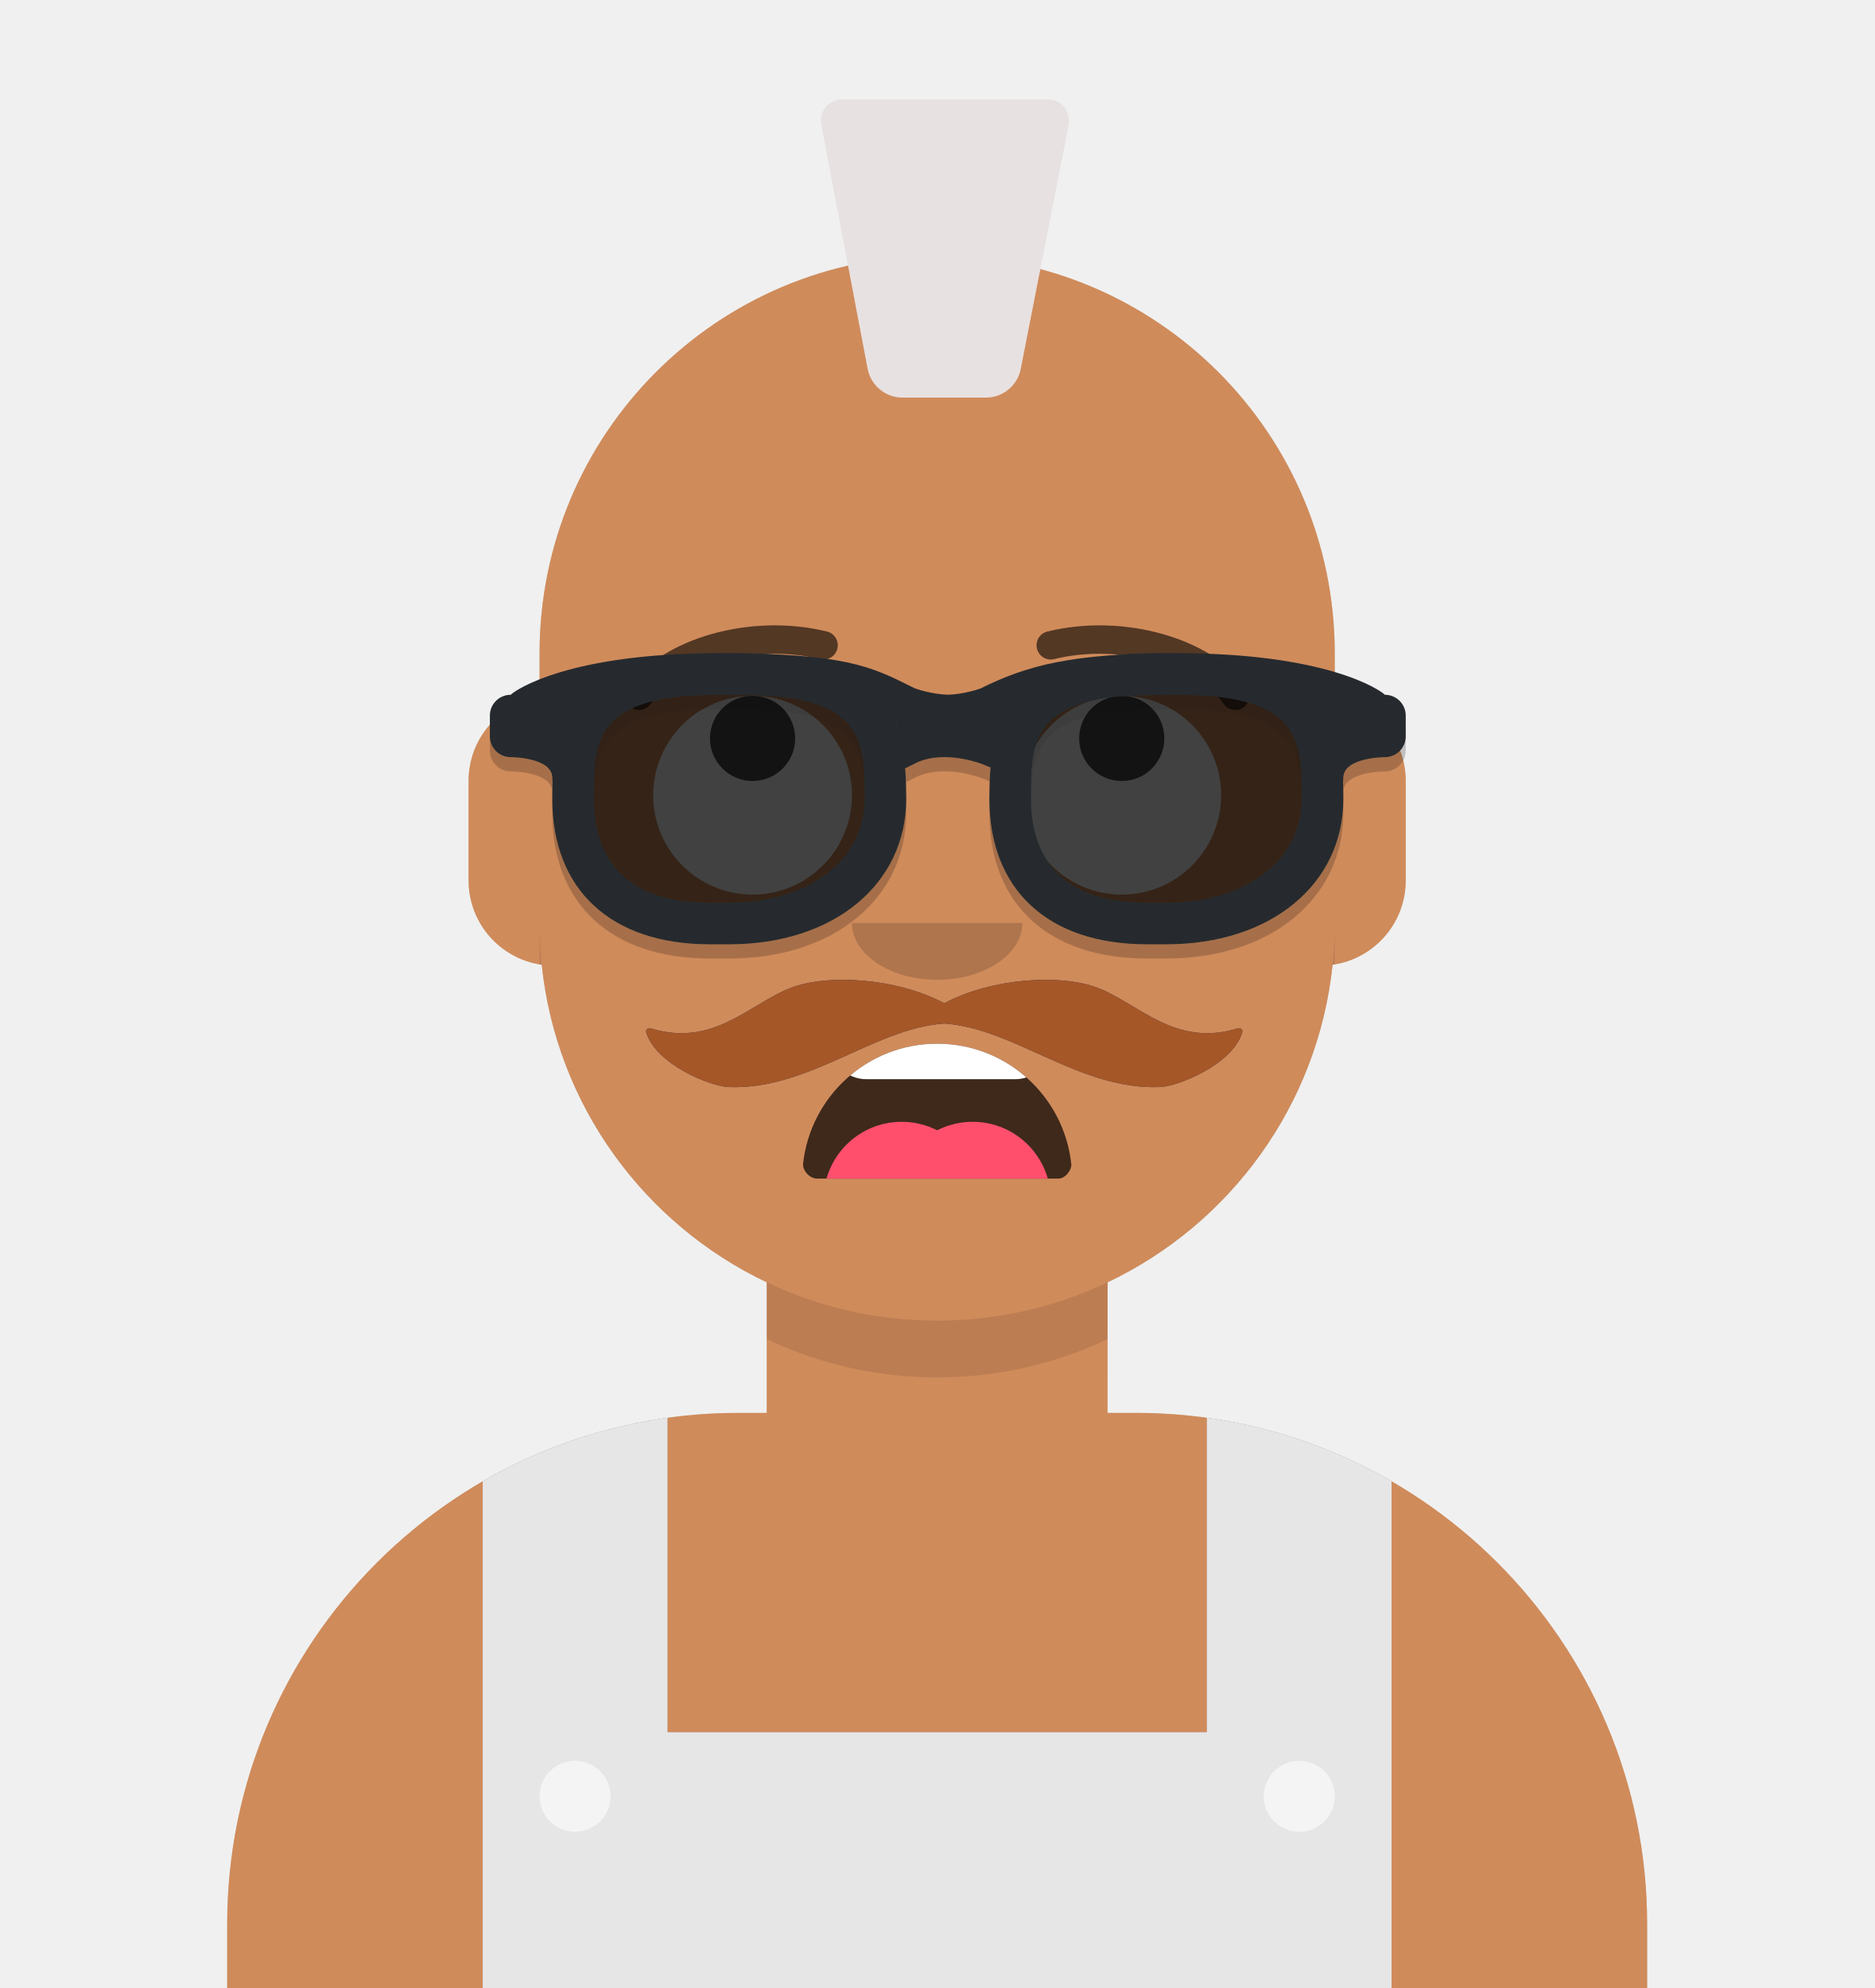
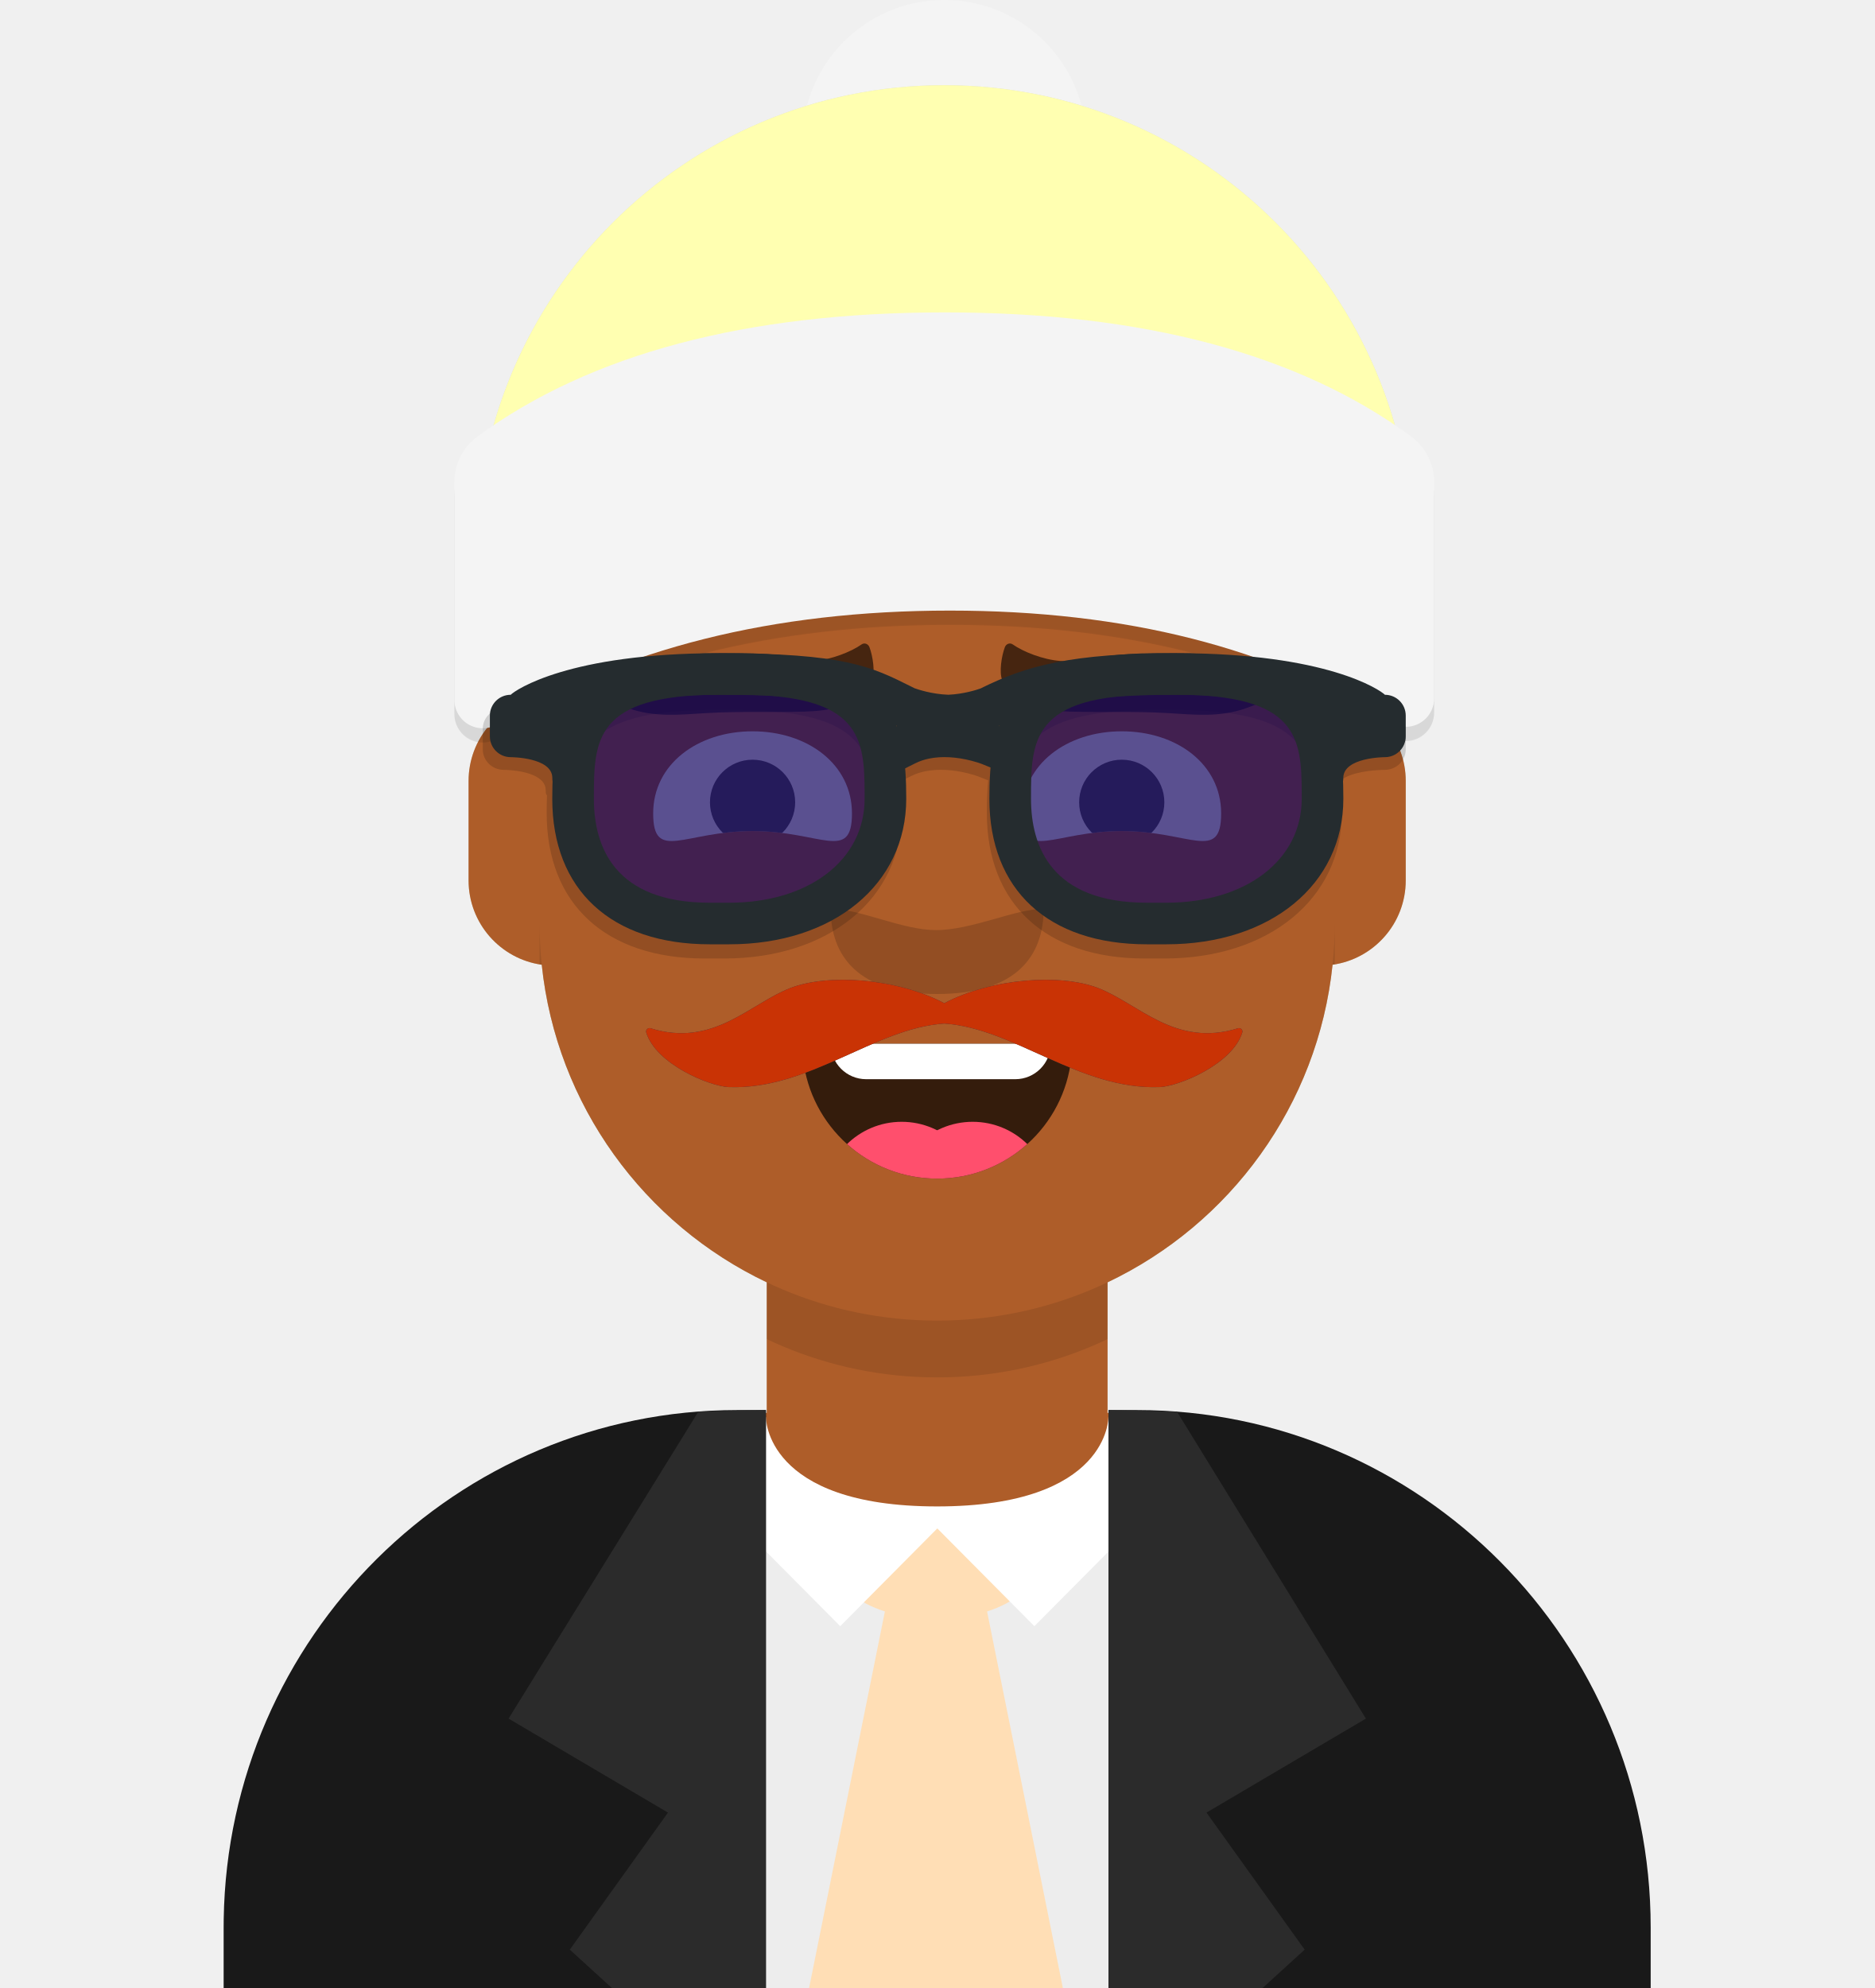
<svg xmlns="http://www.w3.org/2000/svg" xmlns:ns2="http://design.blush" xmlns:xlink="http://www.w3.org/1999/xlink" width="264px" height="280px" viewBox="0 0 264 280" version="1.1">
  <defs>
    <path d="M100,0 C130.928,-5.68137151e-15 156,25.072 156,56 L156.001,62.166 C161.676,63.119 166,68.054 166,74 L166,88 C166,94.052 161.519,99.058 155.694,99.881 C153.628,119.686 141.238,136.422 124.001,144.61 L124,163 L128,163 C167.765,163 200,195.235 200,235 L200,244 L0,244 L0,235 C-4.86974701e-15,195.235 32.235,163 72,163 L76,163 L76,144.611 C58.763,136.422 46.372,119.687 44.305,99.881 C38.481,99.058 34,94.052 34,88 L34,74 C34,68.054 38.325,63.118 44,62.166 L44,56 C44,25.072 69.072,5.68137151e-15 100,0 Z" id="transparent_path-1" />
    <path d="M83,36.348 C83,52.629 105.162,65.828 132.5,65.828 C159.838,65.828 182,52.629 182,36.348 C182,34.985 181.845,33.645 181.544,32.331 C210.784,41.488 232,68.792 232,101.052 L232,110 L32,110 L32,101.052 C32,68.397 53.739,40.82 83.534,32.002 C83.182,33.421 83,34.871 83,36.348 Z" id="transparent_path-3" />
    <rect id="transparent_path-5" x="0" y="0" width="264" height="280" />
    <path d="M74,0 C114.869,0 148,33.131 148,74 L148,84.148 L148,197.608 C135.525,187.237 119.491,181 102,181 L102,181 L98,181 L98,162.611 C115.531,154.283 128.048,137.115 129.791,116.867 C135.569,116.002 140,111.019 140,105 L140,105 L140,92 C140,87.354 137.359,83.324 133.497,81.33 C132.724,81.05 131.952,80.748 131.181,80.426 C130.795,80.32 130.401,80.233 130,80.166 L130,80.166 L130,79.917 C117.224,74.234 104.878,63.071 96.11,47.885 C93.175,42.801 90.831,37.595 89.066,32.397 C80.431,42.941 67.745,53.602 52.342,62.495 C42.778,68.017 33.147,72.291 24,75.266 L24,137.247 C29.602,148.318 38.773,157.278 50,162.611 L50,162.611 L50,181 L46,181 C38.327,181 30.935,182.2 24,184.423 L24,230 C24,244.106 13.569,255.776 0,257.716 L0,74 C0,33.131 33.131,0 74,0 Z" id="transparent_path-7" />
  </defs>
  <g id="transparent_Avataaar/Default" stroke="none" stroke-width="1" fill="none" fill-rule="evenodd">
    <g id="transparent_Body" transform="translate(32, 36)">
      <mask id="transparent_mask-2" fill="white">
        <use xlink:href="#transparent_path-1" />
      </mask>
      <use fill="#D0C6AC" xlink:href="#transparent_path-1" />
-       <g id="transparent_Skin-Color" mask="url(#transparent_mask-2)" fill="#D08B5B">
+       <g id="transparent_Skin-Color" mask="url(#transparent_mask-2)" fill="#AE5D29">
        <g transform="translate(-32, 0)" id="transparent_Color">
          <rect x="0" y="0" width="264" height="244" />
        </g>
      </g>
      <path d="M44,94 C44,124.928 69.072,150 100,150 C130.928,150 156,124.928 156,94 L156,94 L156,102 C156,132.928 130.928,158 100,158 C69.072,158 44,132.928 44,102 Z" id="transparent_Neck-Shadow" fill-opacity="0.1" fill="#000000" mask="url(#transparent_mask-2)" />
    </g>
    <g id="transparent_Clothing" transform="translate(0, 170)">
-       <defs>
-         <path d="M196,38.632 L196,110 L68,110 L68,38.632 C75.85,34.091 84.636,30.99 93.999,29.688 L93.999,73.999 L170,73.999 L170.001,29.688 C179.364,30.99 188.15,34.091 196,38.632 Z" id="overall_path-1" />
-       </defs>
-       <g id="overall_Clothing/Overall" stroke="none" stroke-width="1" fill="none" fill-rule="evenodd">
-         <mask id="overall_mask-2" fill="white">
-           <use xlink:href="#overall_path-1" />
-         </mask>
-         <use id="overall_Overall" fill="#B7C1DB" xlink:href="#overall_path-1" />
-         <g id="overall_Fabric-Color" mask="url(#overall_mask-2)" fill="#E6E6E6">
-           <rect id="overall_🖍Color" x="0" y="0" width="264" height="110" />
+       <g id="shirt_wick_Clothing/Shirt Wick" stroke="none" stroke-width="1" fill="none" fill-rule="evenodd">
+         <g id="shirt_wick_Wick-suit" transform="translate(31.5, 28.6)">
+           <path d="M124.38,3.001 L128.36,3.001 C167.926,3.001 200,34.435 200,73.212 L200,81.988 L1,81.988 L1,73.212 L1.01,72.05 C1.642,33.81 33.47,3.001 72.64,3.001 L76.62,3.001 C76.62,3.001 76.424,15.113 100.492,15.113 C124.56,15.113 124.38,3.001 124.38,3.001" id="shirt_wick_Fill-1" fill="#EDEDED" />
+           <path d="M118.325,81.988 L107.53,28.367 C111.541,27.077 114.229,24.748 114.229,22.08 C114.229,18.016 108.007,14.72 100.334,14.72 C92.66,14.72 86.439,18.016 86.439,22.08 C86.439,24.748 89.127,27.077 93.138,28.367 L82.344,81.988 L118.325,81.988 Z" id="shirt_wick_Fabric-Color" fill="#FFDEB5" ns2:color="Top-500" />
+           <path d="M86.846,30.44 L100.52,16.669 L114.194,30.44 L142.147,2.288 C137.77,1.454 133.258,1 128.639,1 L124.619,1 C124.619,1 124.801,13.573 100.491,13.573 C76.181,13.573 76.38,1 76.38,1 L72.36,1 C67.753,1 63.253,1.45 58.885,2.28 L86.846,30.44 Z" id="shirt_wick_Fill-7" fill="#FFF" />
+           <path d="M128.64,0.001 L124.641,0.001 L124.641,81.988 L201,81.988 L201,72.879 C201,32.629 168.604,0.001 128.64,0.001" id="shirt_wick_Fill-9" fill="#191919" />
+           <path d="M76.38,0.001 L72.36,0.001 C32.796,0.001 0.649,31.98 0.009,71.673 L0,72.879 L0,81.988 L76.38,81.988 L76.38,0.001 Z" id="shirt_wick_Fill-12" fill="#191919" />
+           <path d="M66.874,0.206 L40.133,43.457 L62.585,56.695 L48.758,75.998 L55.328,81.988 L76.38,81.988 L76.38,0.001 C76.38,0.001 73.265,0.043 66.874,0.206" id="shirt_wick_Fill-15" fill="#2B2B2B" />
+           <path d="M134.28,0.225 L160.887,43.458 L138.436,56.694 L152.264,75.998 L145.691,81.988 L124.64,81.987 L124.64,-0.001 C124.64,-0.001 127.889,0.062 134.28,0.225" id="shirt_wick_Fill-18" fill="#2B2B2B" />
        </g>
-         <circle id="overall_Button" fill="#F4F4F4" cx="81" cy="83" r="5" />
-         <circle id="overall_Button" fill="#F4F4F4" cx="183" cy="83" r="5" />
      </g>
    </g>
    <g id="transparent_Face" transform="translate(76, 82)" fill="#000000">
      <g id="transparent_Mouth" transform="translate(2, 52)">
        <defs>
-           <path d="M35.118,15.128 C36.176,24.62 44.226,32 54,32 C63.804,32 71.874,24.574 72.892,15.04 C72.974,14.273 72.117,13 71.043,13 C56.149,13 44.738,13 37.087,13 C36.007,13 35.012,14.178 35.118,15.128 Z" id="concerned_path-1" />
+           <path d="M35.118,15.128 C36.176,24.62 44.226,32 54,32 C63.804,32 71.874,24.574 72.892,15.04 C72.974,14.273 72.117,13 71.043,13 C56.149,13 44.738,13 37.087,13 C36.007,13 35.012,14.178 35.118,15.128 Z" id="smile_path-1" />
        </defs>
-         <g id="concerned_Mouth/Concerned" stroke="none" stroke-width="1" fill="none" fill-rule="evenodd">
-           <mask id="concerned_mask-2" fill="white">
-             <use xlink:href="#concerned_path-1" transform="translate(54.00364, 22.5) scale(1, -1) translate(-54.00364, -22.5)" />
+         <g id="smile_Mouth/Smile" stroke="none" stroke-width="1" fill="none" fill-rule="evenodd">
+           <mask id="smile_mask-2" fill="white">
+             <use xlink:href="#smile_path-1" />
          </mask>
-           <use id="concerned_Mouth" fill-opacity="0.7" fill="#000000" transform="translate(54.00364, 22.5) scale(1, -1) translate(-54.00364, -22.5)" xlink:href="#concerned_path-1" />
-           <path d="M44,2 L65,2 C67.761,2 70,4.239 70,7 L70,13 C70,15.761 67.761,18 65,18 L44,18 C41.239,18 39,15.761 39,13 L39,7 C39,4.239 41.239,2 44,2 Z" id="concerned_Teeth" fill="#FFFFFF" mask="url(#concerned_mask-2)" />
-           <g id="concerned_Tongue" mask="url(#concerned_mask-2)" fill="#FF4F6D">
+           <use id="smile_Mouth" fill-opacity="0.7" fill="#000000" xlink:href="#smile_path-1" />
+           <path d="M44,2 L65,2 C67.761,2 70,4.239 70,7 L70,13 C70,15.761 67.761,18 65,18 L44,18 C41.239,18 39,15.761 39,13 L39,7 C39,4.239 41.239,2 44,2 Z" id="smile_Teeth" fill="#FFFFFF" mask="url(#smile_mask-2)" />
+           <g id="smile_Tongue" mask="url(#smile_mask-2)" fill="#FF4F6D">
            <g transform="translate(38, 24)">
-               <circle id="concerned_friend?" cx="11" cy="11" r="11" />
-               <circle id="concerned_How-you-doing" cx="21" cy="11" r="11" />
+               <circle cx="11" cy="11" r="11" />
+               <circle cx="21" cy="11" r="11" />
            </g>
          </g>
        </g>
      </g>
      <g id="transparent_Nose" transform="translate(28, 40)" fill-opacity="0.16">
-         <g id="default_Nose/Default" stroke="none" stroke-width="1" fill="none" fill-rule="evenodd" fill-opacity="0.16">
-           <path d="M16,8 C16,12.418 21.373,16 28,16 L28,16 C34.627,16 40,12.418 40,8" id="default_Nose" fill="#000000" />
+         <g id="wide_Nose/Wide" stroke="none" stroke-width="1" fill="none" fill-rule="evenodd">
+           <path d="M13,6 C13,12.627 16.828,18 28,18 C39.172,18 43,12.627 43,6 C39.036,6 32.897,9 27.838,9 C23.079,9 17.101,6 13,6 Z" id="wide_Nose" fill-opacity=".16" fill="#000" />
        </g>
      </g>
      <g id="transparent_Eyes" transform="translate(0, 8)">
-         <g id="eye_roll_Eyes/Eye-Roll-🙄" stroke="none" stroke-width="1" fill="none" fill-rule="evenodd">
-           <circle id="eye_roll_Eyeball" fill="#FFFFFF" cx="30" cy="22" r="14" />
-           <circle id="eye_roll_The-white-stuff" fill="#FFFFFF" cx="82" cy="22" r="14" />
-           <circle id="eye_roll_Eye" fill-opacity="0.7" fill="#000000" cx="30" cy="14" r="6" />
-           <circle id="eye_roll_Eye" fill-opacity="0.7" fill="#000000" cx="82" cy="14" r="6" />
+         <defs>
+           <path d="M14,14.048 C23.61,14.048 28,18.499 28,11.562 C28,4.624 21.732,0 14,0 C6.268,0 0,4.624 0,11.562 C0,18.499 4.39,14.048 14,14.048 Z" id="squint_path-1" />
+           <path d="M14,14.048 C23.61,14.048 28,18.499 28,11.562 C28,4.624 21.732,0 14,0 C6.268,0 0,4.624 0,11.562 C0,18.499 4.39,14.048 14,14.048 Z" id="squint_path-3" />
+         </defs>
+         <g id="squint_Eyes/Squint-😊" stroke="none" stroke-width="1" fill="none" fill-rule="evenodd">
+           <g id="squint_Eye" transform="translate(16, 13)">
+             <mask id="squint_mask-2" fill="white">
+               <use xlink:href="#squint_path-1" />
+             </mask>
+             <use id="squint_The-white-stuff" fill="#FFFFFF" xlink:href="#squint_path-1" />
+             <circle fill-opacity="0.7" fill="#000000" mask="url(#squint_mask-2)" cx="14" cy="10" r="6" />
+           </g>
+           <g id="squint_Eye" transform="translate(68, 13)">
+             <mask id="squint_mask-4" fill="white">
+               <use xlink:href="#squint_path-3" />
+             </mask>
+             <use id="squint_Eyeball-Mask" fill="#FFFFFF" xlink:href="#squint_path-3" />
+             <circle fill-opacity="0.7" fill="#000000" mask="url(#squint_mask-4)" cx="14" cy="10" r="6" />
+           </g>
        </g>
      </g>
      <g id="transparent_Eyebrow" fill-opacity="0.6">
-         <g id="default_Eyebrow/Outline/Default" stroke="none" stroke-width="1" fill="none" fill-rule="evenodd" fill-opacity="0.6">
-           <g id="default_I-Browse" transform="translate(12, 6)" fill="#000000" fill-rule="nonzero">
-             <path d="M3.63,11.159 C7.545,5.65 18.278,2.561 27.523,4.831 C28.596,5.095 29.679,4.439 29.942,3.366 C30.206,2.293 29.55,1.21 28.477,0.947 C17.74,-1.69 5.312,1.887 0.37,8.841 C-0.27,9.742 -0.059,10.99 0.841,11.63 C1.742,12.27 2.99,12.059 3.63,11.159 Z" id="default_Eyebrow" />
-             <path d="M61.63,11.159 C65.545,5.65 76.278,2.561 85.523,4.831 C86.596,5.095 87.679,4.439 87.942,3.366 C88.206,2.293 87.55,1.21 86.477,0.947 C75.74,-1.69 63.312,1.887 58.37,8.841 C57.73,9.742 57.941,10.99 58.841,11.63 C59.742,12.27 60.99,12.059 61.63,11.159 Z" id="default_Eyebrow" transform="translate(73.00015, 6.039198) scale(-1, 1) translate(-73.00015, -6.039198) " />
-           </g>
+         <g id="flat_natural_Eyebrow/Natural/Flat-Natural" stroke="none" stroke-width="1" fill="none" fill-rule="evenodd" fill-opacity="0.6">
+           <path d="M38.569,10.702 C33.587,11.238 28.655,11.134 23.656,11.101 C19.823,11.076 15.92,10.689 12.325,12.509 C11.636,12.857 7.877,14.945 8.003,16.011 C8.104,16.863 12.013,18.064 12.717,18.284 C16.428,19.445 19.924,18.928 23.687,18.57 C28.302,18.132 32.914,18.175 37.532,17.874 C40.642,17.672 45.422,16.977 46.829,13.148 C47.253,11.995 46.815,9.734 46.307,8.506 C46.105,8.018 45.563,7.85 45.169,8.149 C43.756,9.222 40.985,10.443 38.569,10.702" id="flat_natural_Fill-10" fill="#000000" transform="translate(27.5, 13.5) rotate(2) translate(-27.5, -13.5) " />
+           <path d="M95.569,10.702 C90.587,11.238 85.655,11.134 80.656,11.101 C76.823,11.076 72.92,10.689 69.325,12.509 C68.636,12.857 64.877,14.945 65.003,16.011 C65.104,16.863 69.013,18.064 69.717,18.284 C73.428,19.445 76.924,18.928 80.687,18.57 C85.302,18.132 89.914,18.175 94.532,17.874 C97.642,17.672 102.422,16.977 103.829,13.148 C104.253,11.995 103.815,9.734 103.307,8.506 C103.105,8.018 102.563,7.85 102.169,8.149 C100.756,9.222 97.985,10.443 95.569,10.702" id="flat_natural_Fill-10" fill="#000000" transform="translate(84.5, 13.5) scale(-1, 1) rotate(2) translate(-84.5, -13.5) " />
        </g>
      </g>
    </g>
    <g id="transparent_Top">
-       <g id="mohawk_Hairstyle/Mohawk" stroke="none" stroke-width="1" fill="none" fill-rule="evenodd">
-         <path d="M115.676,17.56 L122.205,51.933 C122.653,54.292 124.716,56 127.117,56 L138.867,56 C141.257,56 143.313,54.308 143.773,51.963 L150.523,17.578 C150.843,15.952 149.783,14.375 148.158,14.056 C147.967,14.019 147.774,14 147.58,14 L118.623,14 C116.967,14 115.623,15.343 115.623,17 C115.623,17.188 115.641,17.375 115.676,17.56 Z" id="mohawk_Hair-Color" fill="#E8E1E1" ns2:color="Hair-500" />
-       </g>
-       <g id="mohawk_Facial-Hair" transform="translate(49, 72)">
+       <defs>
+         <path d="M66,0 C102.451,-6.69590214e-15 132,29.549 132,66 L132,71 L132,71 L0,71 L0,66 C-4.46393476e-15,29.549 29.549,6.69590214e-15 66,0 Z" id="winter_hat_3_path-1" />
+         <path d="M67.285,61.451 C83.23,49.817 105.159,44 133.073,44 C160.985,44 182.872,49.817 198.732,61.45 C200.786,62.957 202,65.352 202,67.9 L202,98.37 C202,100.579 200.209,102.37 198,102.37 C197.244,102.37 196.504,102.156 195.865,101.753 C179.223,91.251 158.536,86 133.804,86 C108.883,86 87.64,91.331 70.076,101.994 C68.187,103.141 65.727,102.539 64.581,100.651 C64.201,100.025 64,99.307 64,98.575 L64,67.914 C64,65.359 65.221,62.957 67.285,61.451 Z" id="winter_hat_3_path-3" />
+         <filter x="-0.7%" y="-1.7%" width="101.4%" height="106.8%" filterUnits="objectBoundingBox" id="winter_hat_3_filter-4">
+           <feOffset dx="0" dy="2" in="SourceAlpha" result="shadowOffsetOuter1" />
+           <feColorMatrix values="0 0 0 0 0   0 0 0 0 0   0 0 0 0 0  0 0 0 0.1 0" type="matrix" in="shadowOffsetOuter1" />
+         </filter>
+       </defs>
+       <g id="winter_hat_3_Facial-Hair" transform="translate(49, 72)">
        <defs>
          <path d="M105.612,67.132 C111.386,69.337 116.495,75.583 125.362,72.828 C125.731,72.714 126.091,73.045 125.98,73.409 C124.607,77.918 116.973,81.007 114.379,81.108 C103.04,81.55 93.906,72.831 84.001,72.162 C74.095,72.83 64.961,81.55 53.622,81.108 C51.028,81.007 43.394,77.918 42.02,73.409 C41.909,73.045 42.27,72.714 42.639,72.828 C51.505,75.583 56.614,69.337 62.389,67.132 C67.578,65.149 77.209,65.711 84.001,69.297 C90.793,65.711 100.422,65.149 105.612,67.132 Z" id="moustache_fancy_path-1" />
        </defs>
        <g id="moustache_fancy_Facial-Hair/Moustache-Fancy" stroke="none" stroke-width="1" fill="none" fill-rule="evenodd">
          <mask id="moustache_fancy_mask-2" fill="white">
            <use xlink:href="#moustache_fancy_path-1" />
          </mask>
          <use id="moustache_fancy_Moustache-U-a-Question" fill="#28354B" xlink:href="#moustache_fancy_path-1" />
-           <g id="moustache_fancy_Facial-Hair-Color" mask="url(#moustache_fancy_mask-2)" fill="#A55728">
+           <g id="moustache_fancy_Facial-Hair-Color" mask="url(#moustache_fancy_mask-2)" fill="#C93305">
            <rect id="moustache_fancy_Color" x="0" y="0" width="168" height="152" />
          </g>
        </g>
      </g>
-       <g id="mohawk_Accessory" transform="translate(62, 85)">
-         <defs>
-           <filter x="-3.1%" y="-9.8%" width="106.2%" height="119.5%" filterUnits="objectBoundingBox" id="wayfarers_filter-1">
-             <feOffset dx="0" dy="2" in="SourceAlpha" result="shadowOffsetOuter1" />
-             <feColorMatrix values="0 0 0 0 0   0 0 0 0 0   0 0 0 0 0  0 0 0 0.2 0" type="matrix" in="shadowOffsetOuter1" result="shadowMatrixOuter1" />
-             <feMerge>
-               <feMergeNode in="shadowMatrixOuter1" />
-               <feMergeNode in="SourceGraphic" />
-             </feMerge>
-           </filter>
-           <linearGradient x1="50%" y1="0%" x2="50%" y2="100%" id="wayfarers_linearGradient-2">
-             <stop stop-color="#FFFFFF" stop-opacity="0.5" offset="0%" />
-             <stop stop-color="#000000" stop-opacity="0.5" offset="70.506%" />
-           </linearGradient>
-           <path d="M44.918,17.571 C44.918,27.274 36.668,35.143 22.92,35.143 L20.17,35.143 C6.423,35.143 0.923,27.271 0.923,17.571 L0.923,17.571 C0.923,7.866 2.207,0 21.455,0 L24.386,0 C43.634,0 44.918,7.866 44.918,17.571 L44.918,17.571 Z" id="wayfarers_path-3" />
-           <path d="M106.486,17.571 C106.486,27.274 98.239,35.143 84.489,35.143 L81.739,35.143 C67.991,35.143 62.491,27.271 62.491,17.571 L62.491,17.571 C62.491,7.866 63.775,0 83.023,0 L85.955,0 C105.199,0 106.486,7.866 106.486,17.571 L106.486,17.571 Z" id="wayfarers_path-4" />
-         </defs>
-         <g id="wayfarers_Top/_Resources/Wayfarers" stroke="none" stroke-width="1" fill="none" fill-rule="evenodd">
-           <g id="wayfarers_Wayfarers" filter="url(#wayfarers_filter-1)" transform="translate(7, 7)" fill-rule="nonzero">
-             <g id="wayfarers_Shades" transform="translate(10.79546, 2.928571)">
-               <g id="wayfarers_Shade">
-                 <use fill-opacity="0.7" fill="#000000" xlink:href="#wayfarers_path-3" />
-                 <use fill="url(#linearGradient-2)" style="mix-blend-mode: screen;" xlink:href="#wayfarers_path-3" />
+       <g id="winter_hat_3_Top/Accessories/Winter-Hat-3" stroke="none" stroke-width="1" fill="none" fill-rule="evenodd">
+         <g id="winter_hat_3_hat" transform="translate(67, 12)">
+           <circle id="winter_hat_3_puff" fill="#F4F4F4" cx="66" cy="8" r="20" />
+           <mask id="winter_hat_3_mask-2" fill="white">
+             <use xlink:href="#winter_hat_3_path-1" />
+           </mask>
+           <use id="winter_hat_3_hat-mask" fill="#D8D8D8" xlink:href="#winter_hat_3_path-1" />
+           <g id="winter_hat_3_Fabric-Color" mask="url(#winter_hat_3_mask-2)" fill="#FFFFB1">
+             <g transform="translate(-3.771429, -12)" id="winter_hat_3_🖍Color">
+               <rect x="0" y="0" width="140" height="191" />
+             </g>
+           </g>
+         </g>
+         <g id="winter_hat_3_hat-front">
+           <use fill="black" fill-opacity="1" filter="url(#winter_hat_3_filter-4)" xlink:href="#winter_hat_3_path-3" />
+           <use fill="#F4F4F4" fill-rule="evenodd" xlink:href="#winter_hat_3_path-3" />
+         </g>
+         <g id="winter_hat_3_Accessory" transform="translate(62, 85)">
+           <g id="wayfarers_2_Accesories/Wayfarers" stroke="none" stroke-width="1" fill="none" fill-rule="evenodd">
+             <path d="M100.53,9 L103.5,9 C124.79,9 132.354,14.096 133.045,14.772 C134.679,14.772 136,16.062 136,17.657 L136,20.543 C136,22.082 134.772,23.336 133.219,23.424 L132.613,23.439 C131.446,23.483 128.23,23.715 126.821,24.941 C126.96,26.434 127,27.964 127,29.5 C127,41.569 116.721,50 102,50 L99.242,50 C85.315,50 77,42.336 77,29.5 C77,27.952 77.04,26.41 77.181,24.906 L75.8,24.361 C75.556,24.264 75.028,24.09 74.296,23.91 C72.256,23.407 70.159,23.254 68.304,23.634 C67.624,23.774 66.992,23.984 66.413,24.267 L64.831,25.039 C64.962,26.501 65,27.998 65,29.5 C65,41.569 54.721,50 40,50 L37.242,50 C23.315,50 15,42.336 15,29.5 C15,28.661 15.012,27.824 15.045,26.993 C14.931,26.959 14.864,26.75 14.864,26.315 C14.864,23.888 10.685,23.502 9.356,23.441 L8.955,23.429 C7.324,23.429 6,22.139 6,20.543 L6,17.657 C6,16.062 7.324,14.772 8.955,14.772 L9.071,14.67 C10.26,13.707 17.9,9.097 37.865,9.002 L41.47,9 C42.731,9 43.924,9.034 45.054,9.1 C57.417,9.523 60.91,11.234 65.85,13.652 L66.269,13.859 L66.564,13.958 C67.301,14.197 69.066,14.702 71.079,14.766 C73.246,14.673 75.1,14.085 75.642,13.897 L76.324,13.57 C81.333,11.213 86.439,9.716 95.561,9.201 C97.09,9.069 98.742,9 100.53,9 Z M42.173,15.002 L38.385,15 C19.582,15 19.017,21.437 19.001,29.727 L19,30.502 C19,37.572 22.116,46 36.971,46 L40,46 C52.365,46 61,39.627 61,30.502 L60.994,28.741 C60.909,21.013 59.692,15.124 42.173,15.002 L42.173,15.002 Z M103.615,15 L100.385,15 C81.582,15 81.017,21.437 81.001,29.727 L81,30.502 C81,37.572 84.119,46 98.971,46 L102,46 C114.365,46 123,39.627 123,30.502 L122.993,28.711 C122.905,20.917 121.643,15 103.615,15 Z" id="wayfarers_2_Shape" fill-opacity=".16" fill="#000" />
+             <g id="wayfarers_2_Wayfarers" transform="translate(7, 7)" fill-rule="nonzero">
+               <g id="wayfarers_2_Shades" transform="translate(10.79546, 2.928571)" fill="#150662" fill-opacity=".7">
+                 <path d="M44.918,17.571 C44.918,27.274 36.668,35.143 22.92,35.143 L20.17,35.143 C6.423,35.143 0.923,27.271 0.923,17.571 L0.923,17.571 C0.923,7.866 2.207,0 21.455,0 L24.386,0 C43.634,0 44.918,7.866 44.918,17.571 L44.918,17.571 Z" id="wayfarers_2_Shade" />
+                 <path d="M106.486,17.571 C106.486,27.274 98.239,35.143 84.489,35.143 L81.739,35.143 C67.991,35.143 62.491,27.271 62.491,17.571 L62.491,17.571 C62.491,7.866 63.775,0 83.023,0 L85.955,0 C105.199,0 106.486,7.866 106.486,17.571 L106.486,17.571 Z" id="wayfarers_2_Shade" />
              </g>
-               <g id="wayfarers_Shade">
-                 <use fill-opacity="0.7" fill="#000000" xlink:href="#wayfarers_path-4" />
-                 <use fill="url(#linearGradient-2)" style="mix-blend-mode: screen;" xlink:href="#wayfarers_path-4" />
-               </g>
+               <path d="M35.182,0 C56.833,0 58.645,10.127 58.645,20.5 C58.645,32.569 48.396,41 33.716,41 L30.966,41 C17.078,41 8.787,33.336 8.787,20.5 C8.787,10.127 10.599,0 32.25,0 L35.182,0 Z M35.182,5.854 L32.25,5.854 C14.65,5.854 14.65,12.318 14.65,20.5 C14.65,27.18 17.48,35.143 30.966,35.143 L33.716,35.143 C44.942,35.143 52.782,29.122 52.782,20.5 L52.781,19.768 C52.766,11.936 52.254,5.854 35.182,5.854 Z" id="wayfarers_2_Left" fill="#252C2F" />
+               <path d="M96.75,0 C118.401,0 120.213,10.127 120.213,20.5 C120.213,32.569 109.964,41 95.284,41 L92.534,41 C78.646,41 70.355,33.336 70.355,20.5 C70.355,10.127 72.167,0 93.818,0 L96.75,0 Z M96.75,5.854 L93.818,5.854 C76.218,5.854 76.218,12.318 76.218,20.5 C76.218,27.18 79.051,35.143 92.534,35.143 L95.284,35.143 C106.51,35.143 114.35,29.122 114.35,20.5 L114.349,19.768 C114.334,11.936 113.822,5.854 96.75,5.854 Z" id="wayfarers_2_Right" fill="#252C2F" />
+               <path d="M2.932,5.857 C3.618,5.172 11.123,0 32.25,0 C49.964,0 53.714,1.88 59.39,4.721 L59.805,4.931 C60.2,5.073 62.218,5.774 64.578,5.851 C66.729,5.757 68.568,5.161 69.106,4.97 C75.584,1.748 81.926,0 96.75,0 C117.877,0 125.382,5.172 126.068,5.857 C127.689,5.857 129,7.166 129,8.786 L129,11.714 C129,13.334 127.689,14.643 126.068,14.643 C126.068,14.643 120.205,14.643 120.205,17.571 C120.205,20.5 117.273,13.334 117.273,11.714 L117.273,8.862 C113.697,7.462 107.297,5.857 96.75,5.857 C85,5.857 79.148,6.988 74.128,9.104 L74.184,9.243 L71.688,10.25 L74.181,11.258 L71.981,16.687 L69.264,15.589 C69.021,15.49 68.497,15.314 67.771,15.131 C65.747,14.62 63.665,14.465 61.825,14.851 C61.15,14.993 60.523,15.206 59.948,15.493 L57.326,16.803 L54.703,11.565 L57.325,10.255 L57.331,10.252 L54.819,9.237 L54.899,9.039 C50.57,6.976 46.578,5.857 32.25,5.857 C21.704,5.857 15.303,7.461 11.727,8.861 L11.727,11.714 C11.727,13.334 8.795,20.5 8.795,17.571 C8.795,14.643 2.932,14.643 2.932,14.643 C1.313,14.643 0,13.334 0,11.714 L0,8.786 C0,7.166 1.313,5.857 2.932,5.857 Z" id="wayfarers_2_Stuff" fill="#252C2F" />
            </g>
-             <path d="M35.182,0 C56.833,0 58.645,10.127 58.645,20.5 C58.645,32.569 48.396,41 33.716,41 L30.966,41 C17.078,41 8.787,33.336 8.787,20.5 C8.787,10.127 10.599,0 32.25,0 L35.182,0 Z M35.182,5.854 L32.25,5.854 C14.65,5.854 14.65,12.318 14.65,20.5 C14.65,27.18 17.48,35.143 30.966,35.143 L33.716,35.143 C44.942,35.143 52.782,29.122 52.782,20.5 L52.781,19.768 C52.766,11.936 52.254,5.854 35.182,5.854 Z" id="wayfarers_Left" fill="#252C2F" />
-             <path d="M96.75,0 C118.401,0 120.213,10.127 120.213,20.5 C120.213,32.569 109.964,41 95.284,41 L92.534,41 C78.646,41 70.355,33.336 70.355,20.5 C70.355,10.127 72.167,0 93.818,0 L96.75,0 Z M96.75,5.854 L93.818,5.854 C76.218,5.854 76.218,12.318 76.218,20.5 C76.218,27.18 79.051,35.143 92.534,35.143 L95.284,35.143 C106.51,35.143 114.35,29.122 114.35,20.5 L114.349,19.768 C114.334,11.936 113.822,5.854 96.75,5.854 Z" id="wayfarers_Right" fill="#252C2F" />
-             <path d="M2.932,5.857 C3.618,5.172 11.123,0 32.25,0 C49.964,0 53.714,1.88 59.39,4.721 L59.805,4.931 C60.2,5.073 62.218,5.774 64.578,5.851 C66.729,5.757 68.568,5.161 69.106,4.97 C75.584,1.748 81.926,0 96.75,0 C117.877,0 125.382,5.172 126.068,5.857 C127.689,5.857 129,7.166 129,8.786 L129,11.714 C129,13.334 127.689,14.643 126.068,14.643 C126.068,14.643 120.205,14.643 120.205,17.571 C120.205,20.5 117.273,13.334 117.273,11.714 L117.273,8.862 C113.697,7.462 107.297,5.857 96.75,5.857 C85,5.857 79.148,6.988 74.128,9.104 L74.184,9.243 L71.688,10.25 L74.181,11.258 L71.981,16.687 L69.264,15.589 C69.021,15.49 68.497,15.314 67.771,15.131 C65.747,14.62 63.665,14.465 61.825,14.851 C61.15,14.993 60.523,15.206 59.948,15.493 L57.326,16.803 L54.703,11.565 L57.325,10.255 L57.331,10.252 L54.819,9.237 L54.899,9.039 C50.57,6.976 46.578,5.857 32.25,5.857 C21.704,5.857 15.303,7.461 11.727,8.861 L11.727,11.714 C11.727,13.334 8.795,20.5 8.795,17.571 C8.795,14.643 2.932,14.643 2.932,14.643 C1.313,14.643 0,13.334 0,11.714 L0,8.786 C0,7.166 1.313,5.857 2.932,5.857 Z" id="wayfarers_Stuff" fill="#252C2F" />
          </g>
        </g>
      </g>
    </g>
  </g>
</svg>
